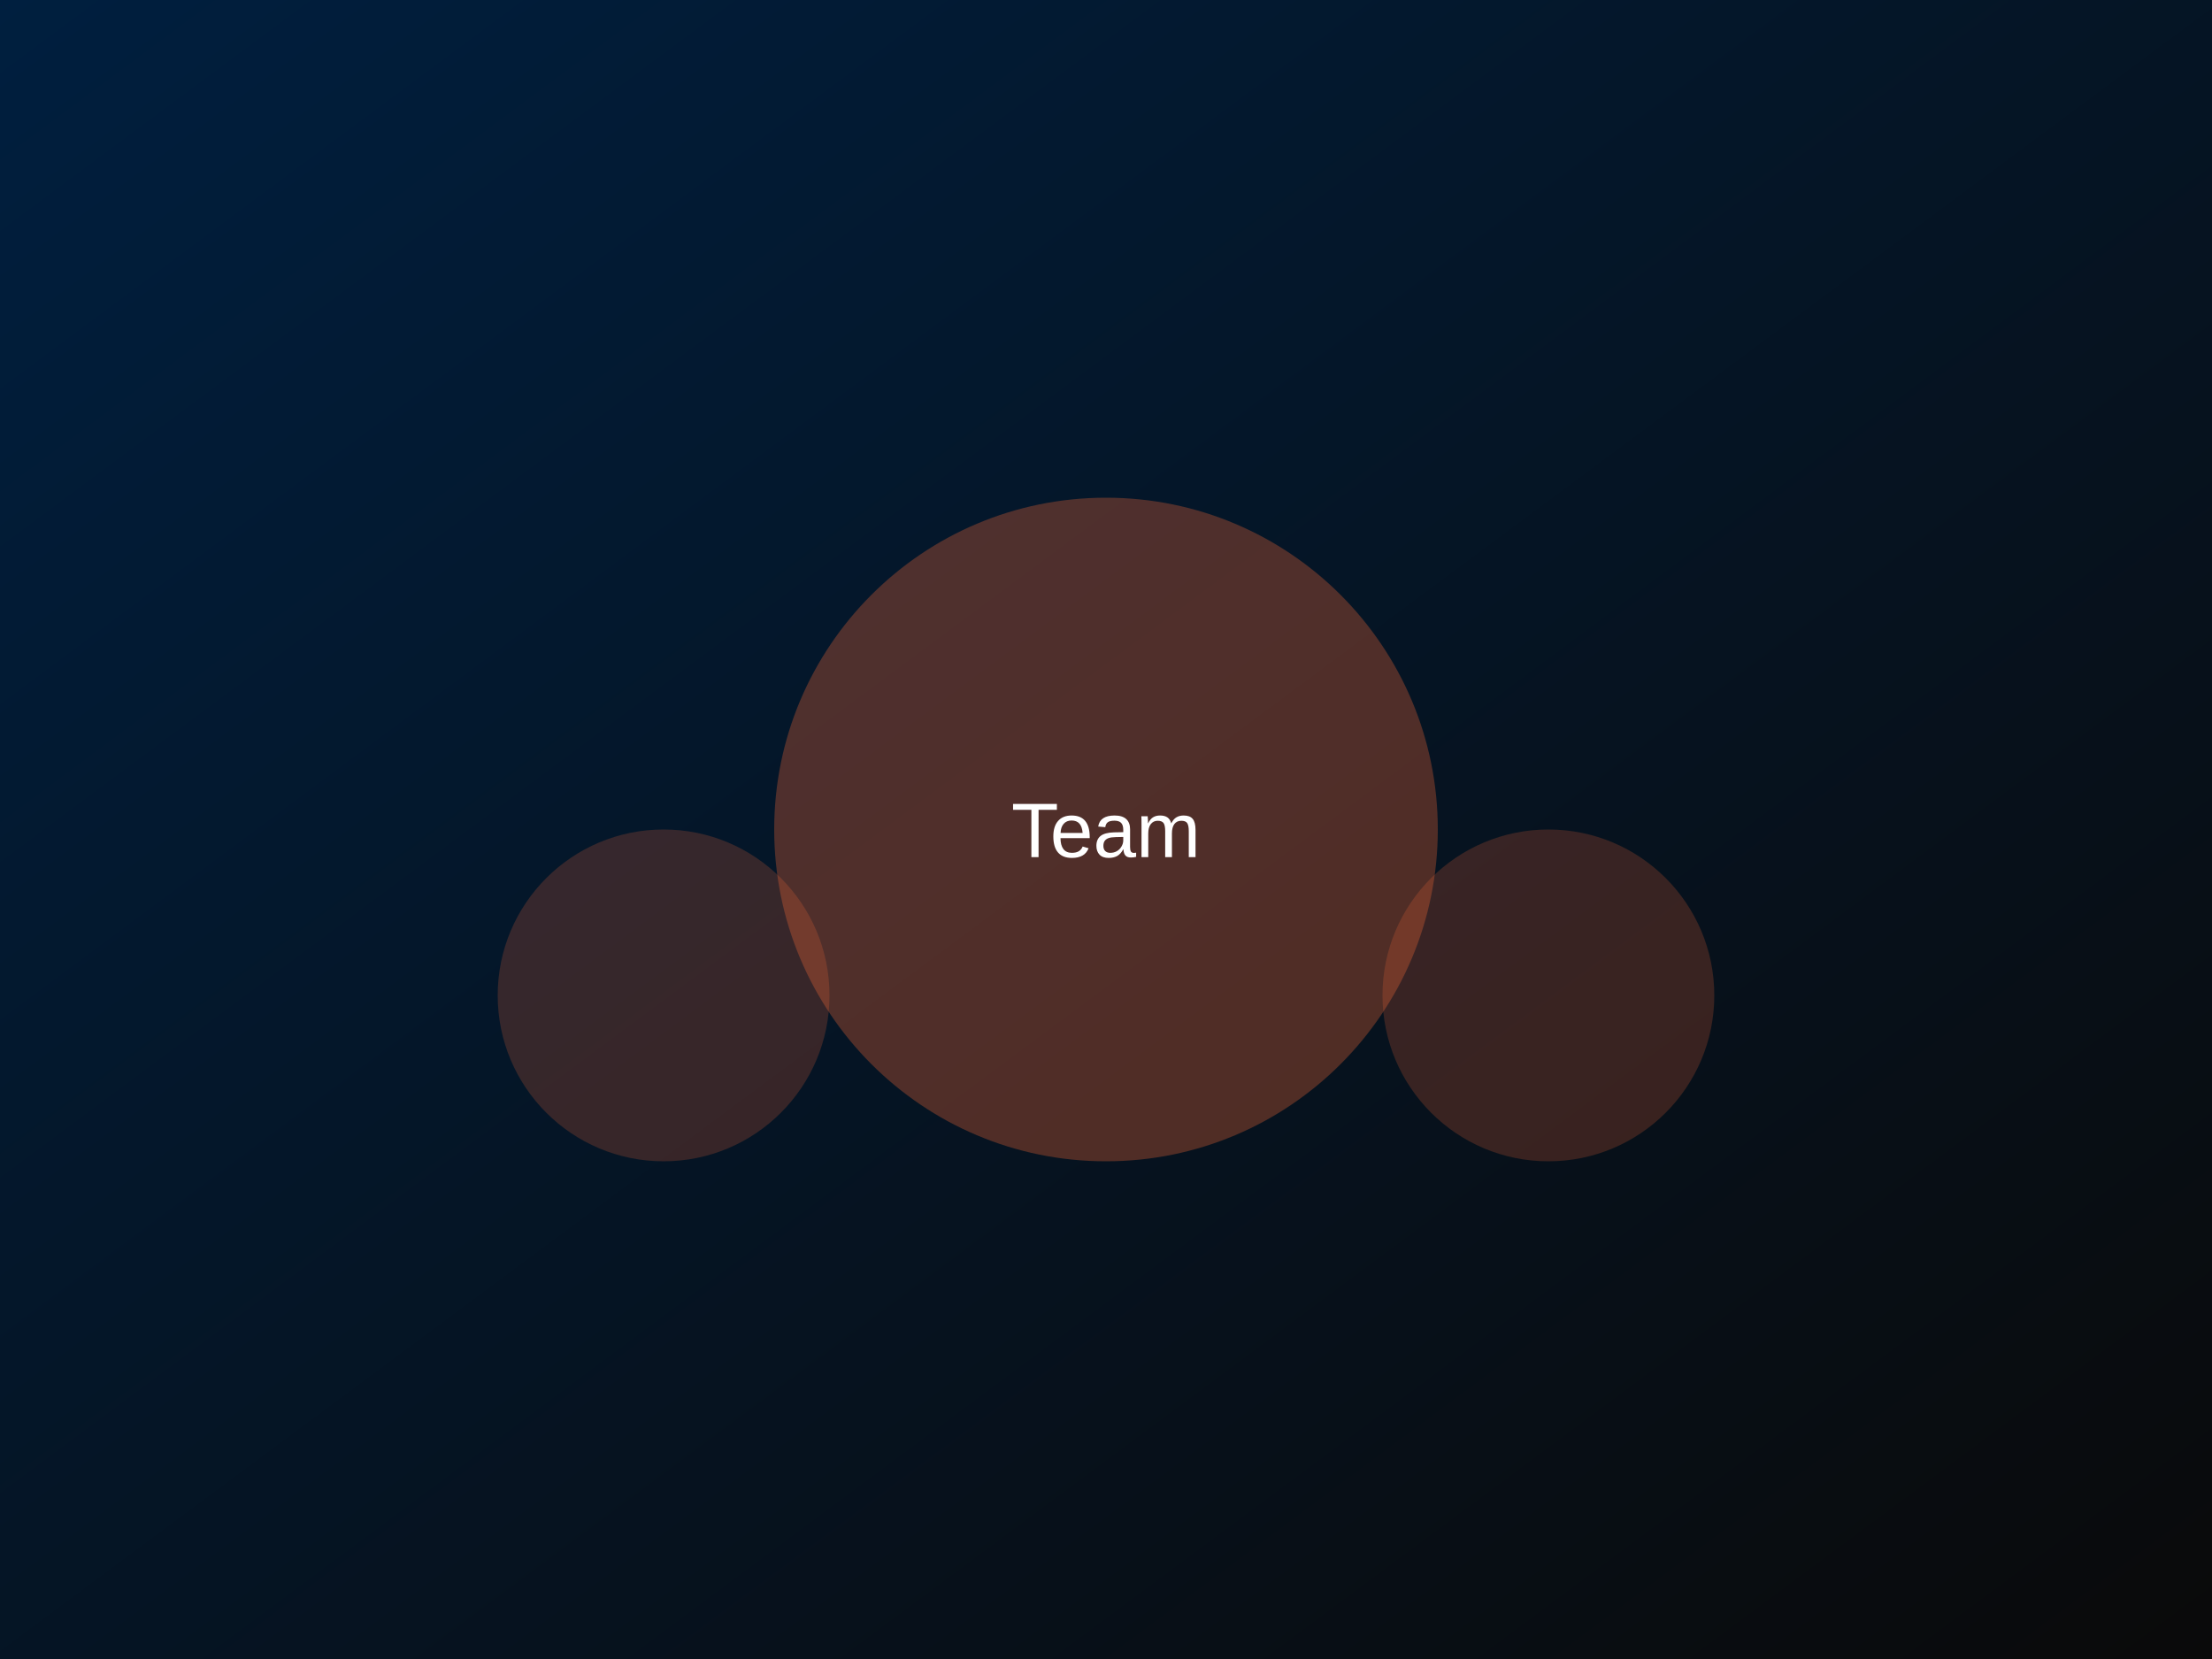
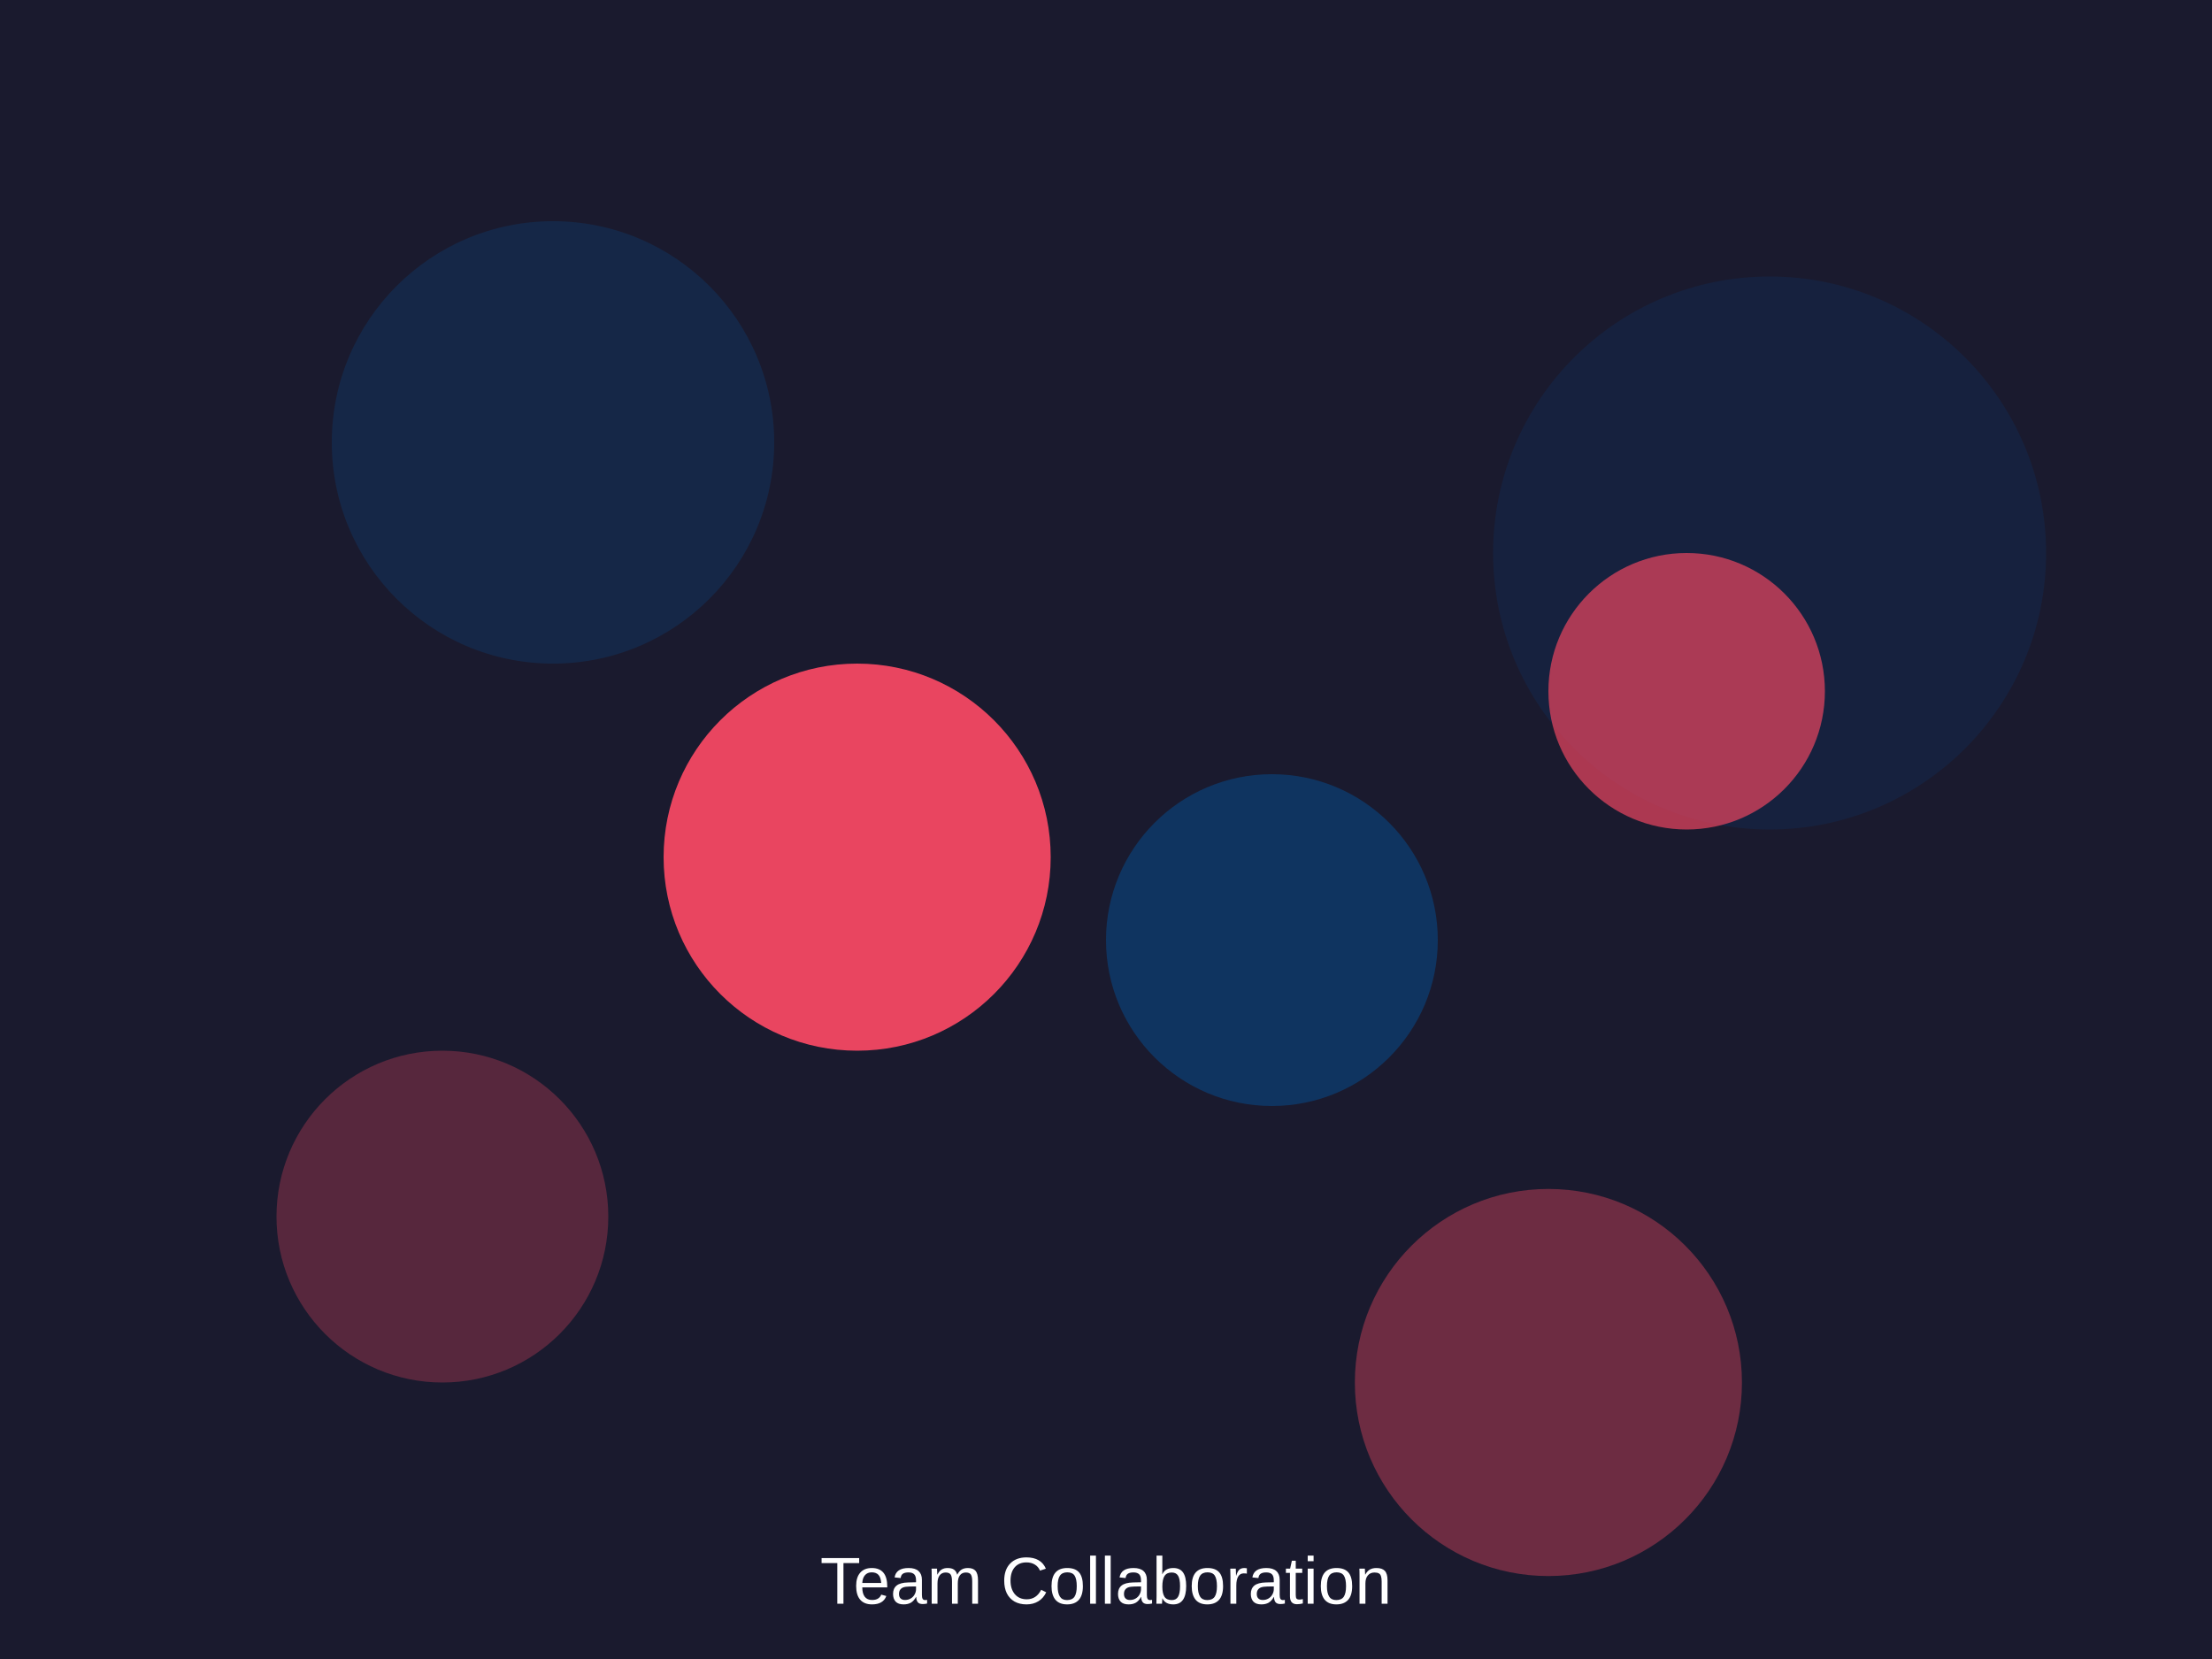
<svg xmlns="http://www.w3.org/2000/svg" width="400" height="300" viewBox="0 0 400 300">
-   <defs>
-     <linearGradient id="grad" x1="0%" y1="0%" x2="100%" y2="100%">
-       <stop offset="0%" style="stop-color:#001F3F;stop-opacity:1" />
-       <stop offset="100%" style="stop-color:#0a0a0a;stop-opacity:1" />
-     </linearGradient>
-   </defs>
-   <rect width="400" height="300" fill="url(#grad)" />
-   <circle cx="200" cy="150" r="60" fill="#FF6B35" opacity="0.3" />
-   <circle cx="120" cy="180" r="30" fill="#FF6B35" opacity="0.2" />
-   <circle cx="280" cy="180" r="30" fill="#FF6B35" opacity="0.2" />
-   <text x="200" y="155" text-anchor="middle" fill="white" font-family="Arial" font-size="14">Team</text>
+   <rect width="400" height="300" fill="#1a1a2e" />
+   <circle cx="100" cy="80" r="40" fill="#0f3460" opacity="0.5" />
+   <circle cx="80" cy="220" r="30" fill="#e94560" opacity="0.3" />
+   <circle cx="320" cy="100" r="50" fill="#16213e" />
+   <circle cx="280" cy="250" r="35" fill="#e94560" opacity="0.4" />
+   <rect x="120" y="120" width="70" height="70" rx="35" fill="#e94560" />
+   <rect x="200" y="140" width="60" height="60" rx="30" fill="#0f3460" />
+   <rect x="280" y="100" width="50" height="50" rx="25" fill="#e94560" opacity="0.7" />
+   <text x="200" y="290" text-anchor="middle" fill="#fff" font-family="Arial" font-size="12">Team Collaboration</text>
</svg>
